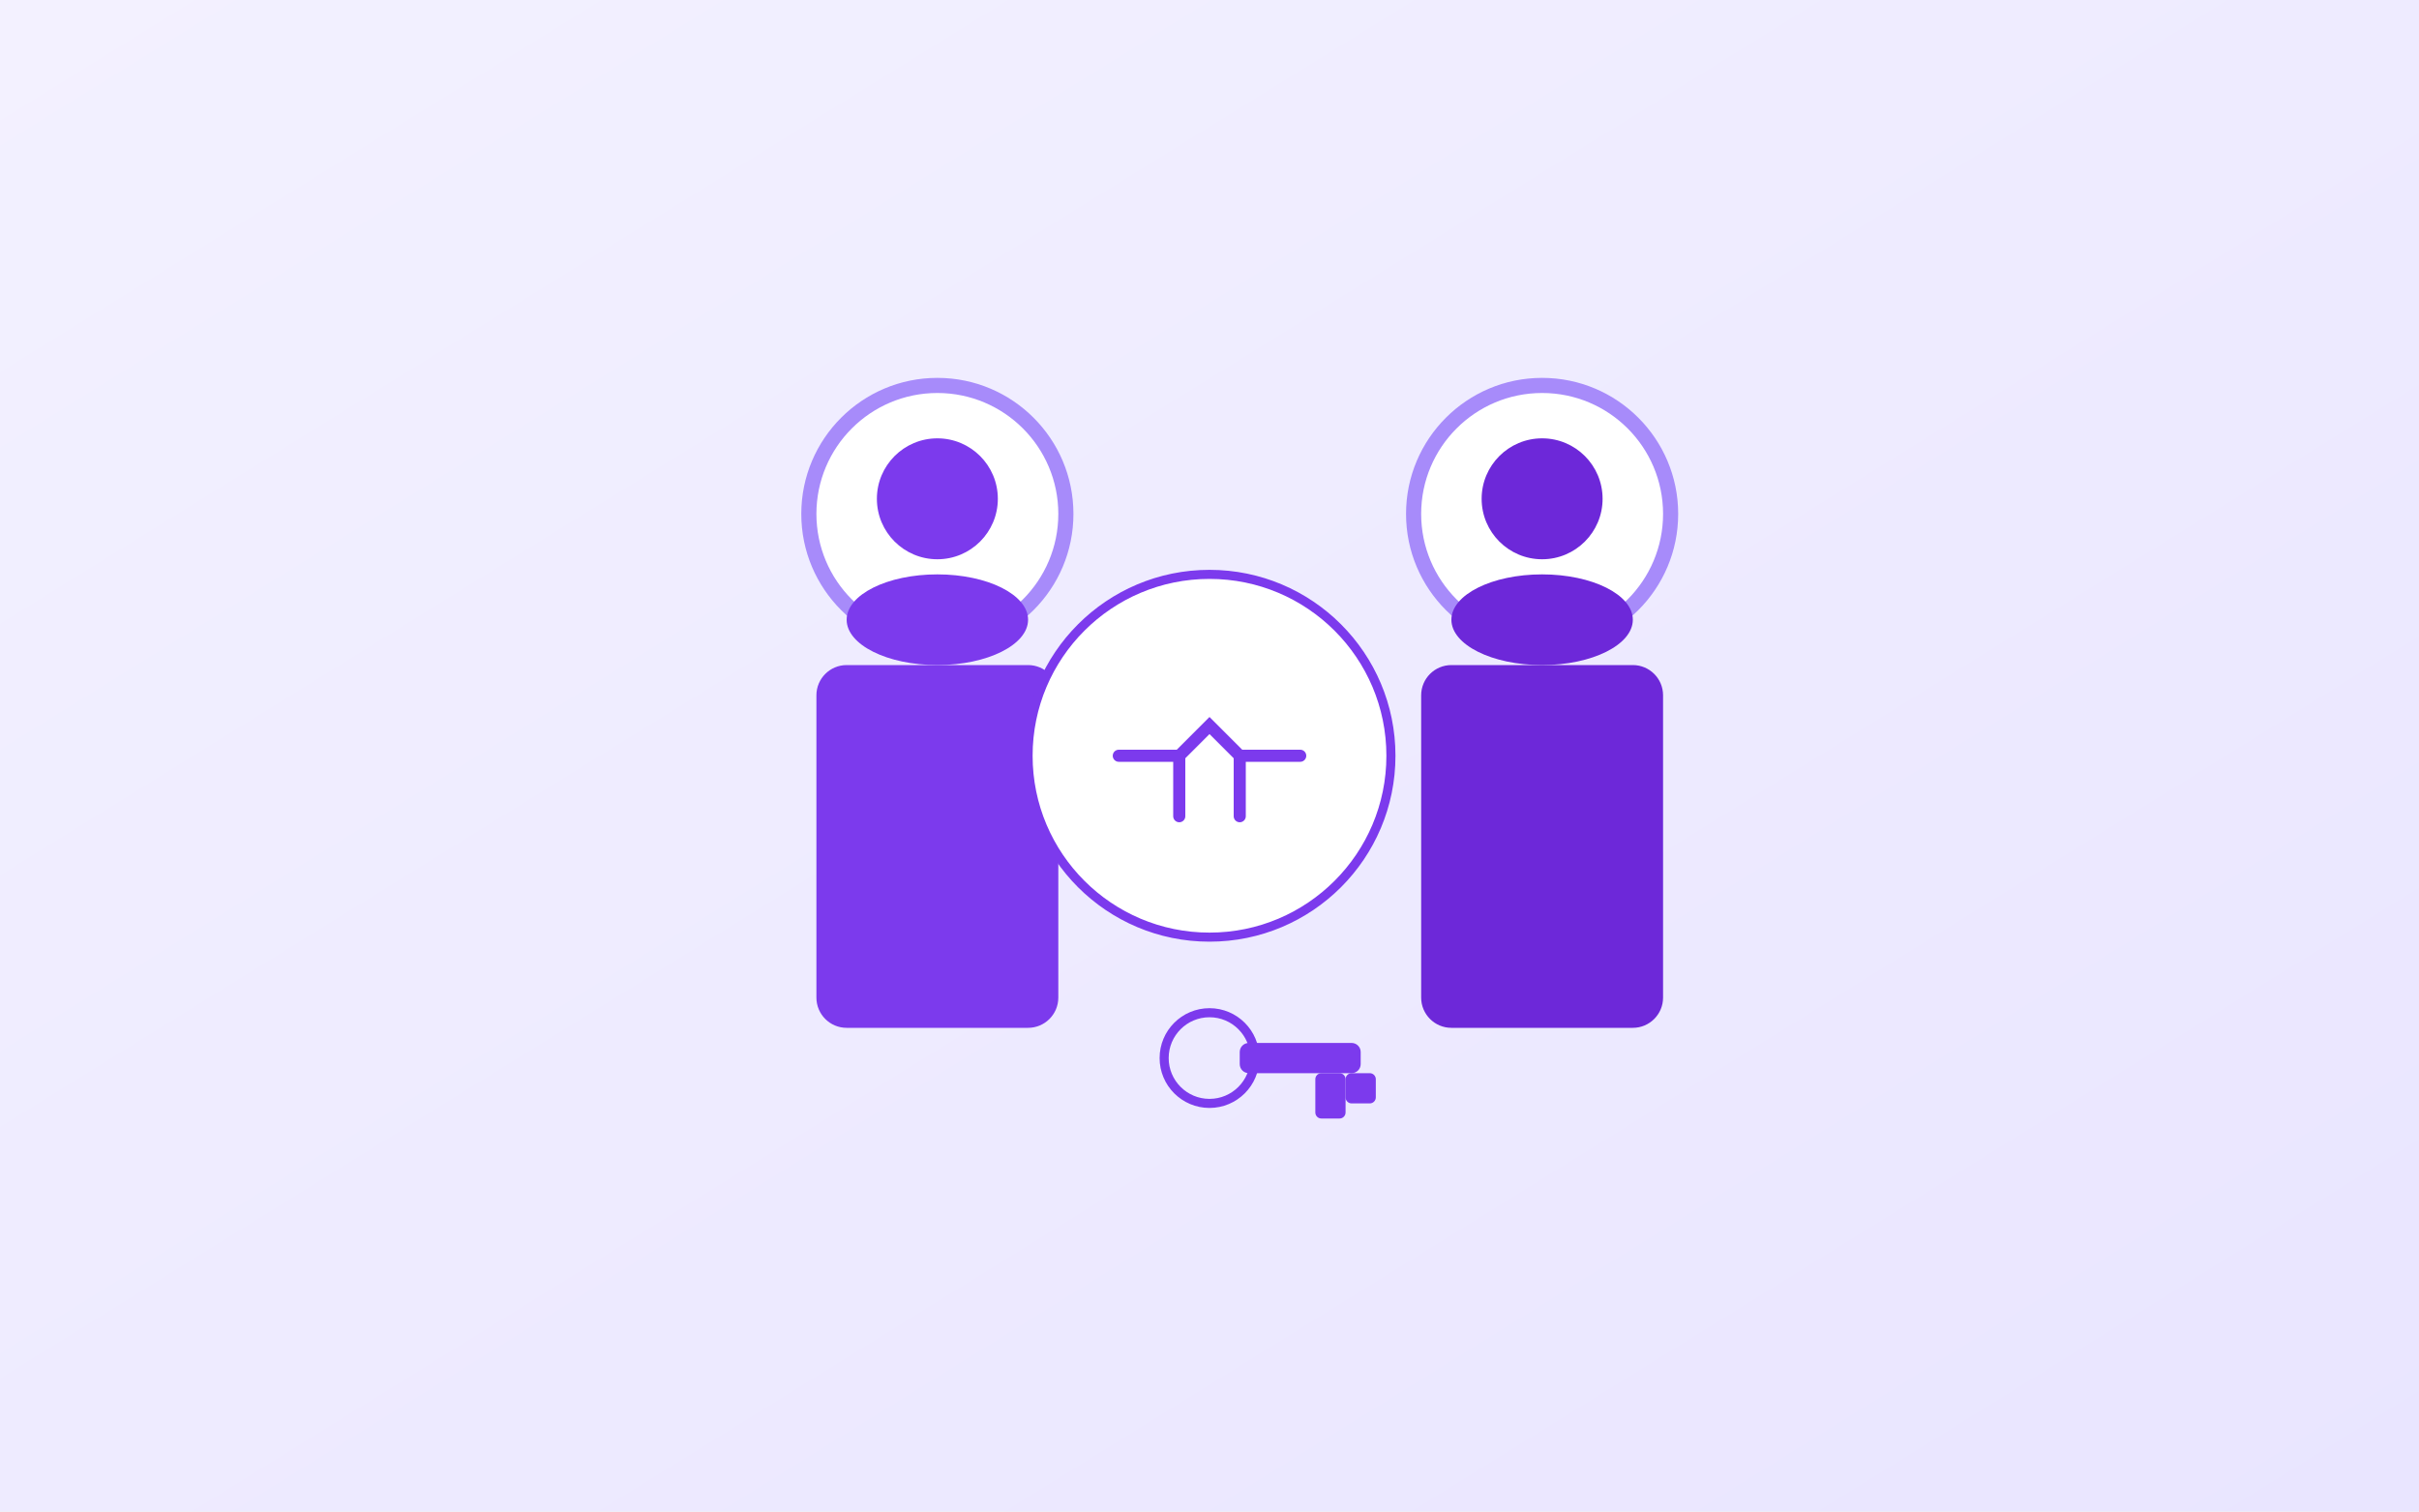
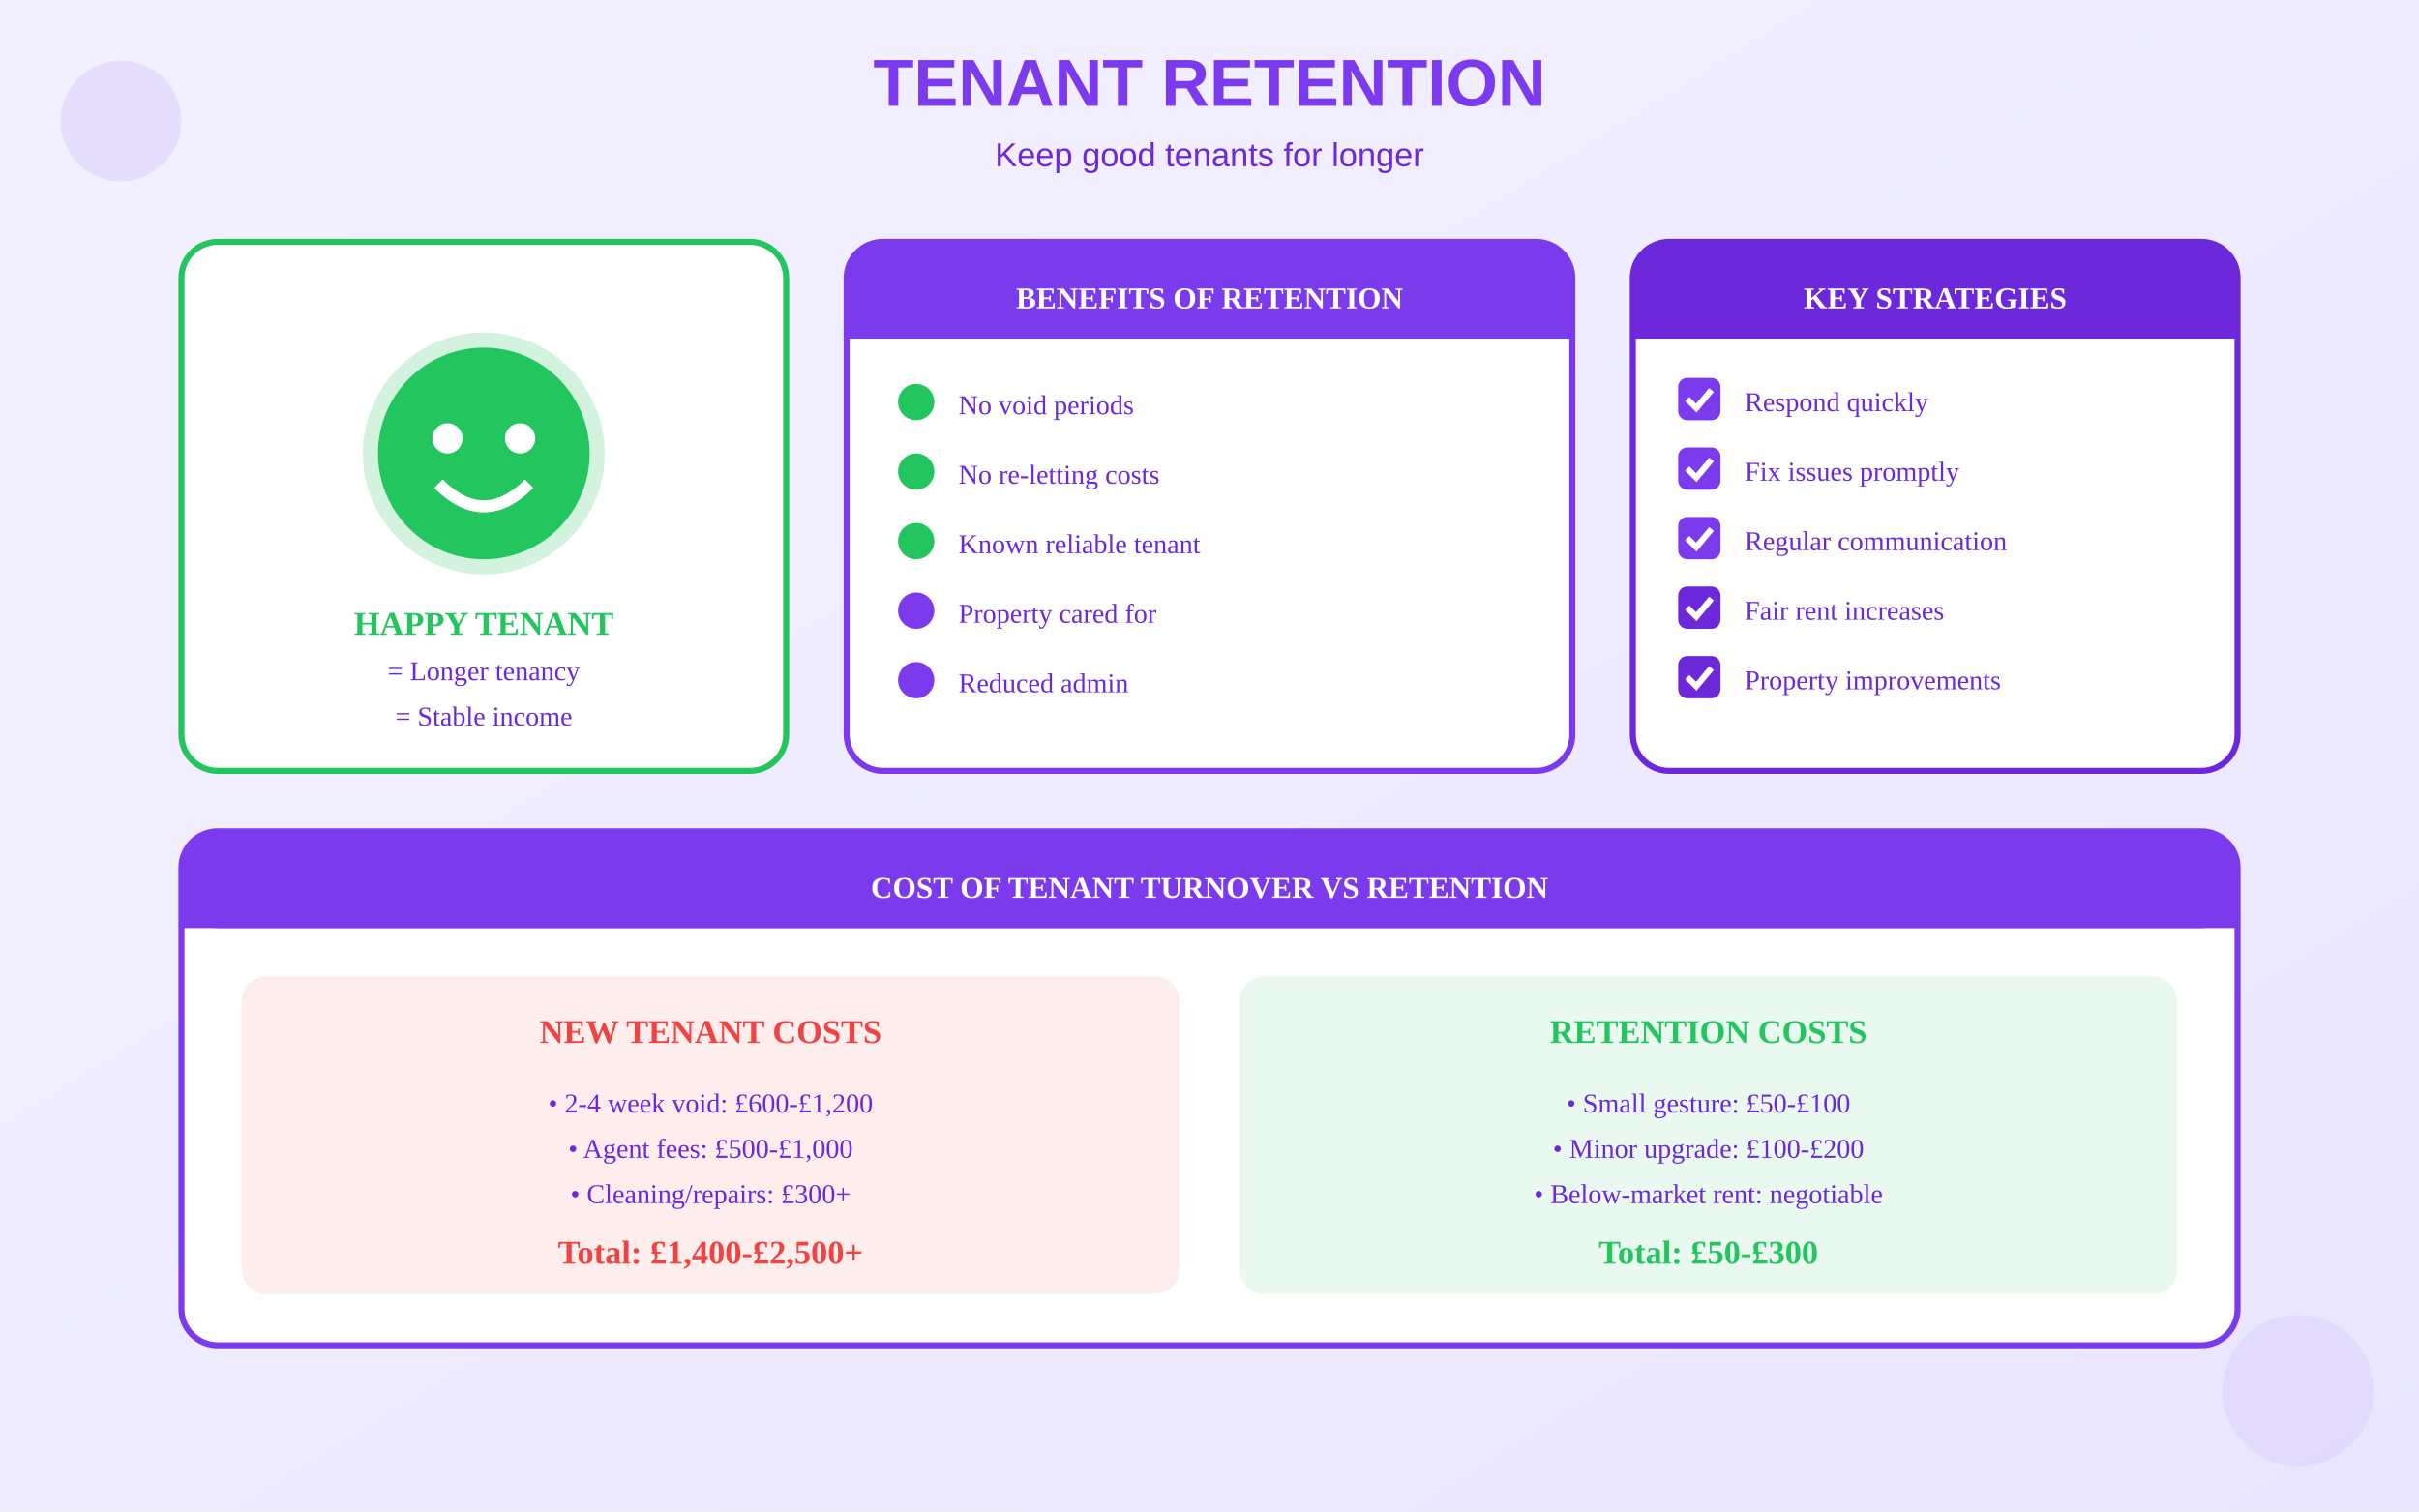
<svg xmlns="http://www.w3.org/2000/svg" viewBox="0 0 800 500">
  <defs>
    <linearGradient id="bgGrad" x1="0%" y1="0%" x2="100%" y2="100%">
      <stop offset="0%" style="stop-color:#F3F1FF" />
      <stop offset="100%" style="stop-color:#E9E5FF" />
    </linearGradient>
  </defs>
  <rect width="800" height="500" fill="url(#bgGrad)" />
-   <g transform="translate(250, 120)">
-     <circle cx="60" cy="50" r="45" fill="#A78BFA" />
-     <circle cx="60" cy="50" r="40" fill="white" />
-     <circle cx="60" cy="45" r="20" fill="#7C3AED" />
-     <ellipse cx="60" cy="85" rx="30" ry="15" fill="#7C3AED" />
-     <rect x="20" y="100" width="80" height="120" rx="10" fill="#7C3AED" />
+   <text x="400" y="35" text-anchor="middle" fill="#7C3AED" font-size="22" font-weight="bold" font-family="Arial">TENANT RETENTION</text>
+   <text x="400" y="55" text-anchor="middle" fill="#6D28D9" font-size="11" font-family="Arial">Keep good tenants for longer</text>
+   <g transform="translate(60, 80)">
+     <rect x="0" y="0" width="200" height="175" rx="12" fill="white" stroke="#22C55E" stroke-width="2" />
+     <g transform="translate(60, 25)">
+       <circle cx="40" cy="45" r="40" fill="#22C55E" opacity="0.2" />
+       <circle cx="40" cy="45" r="35" fill="#22C55E" />
+       <circle cx="28" cy="40" r="5" fill="white" />
+       <circle cx="52" cy="40" r="5" fill="white" />
+       <path d="M25 55 Q40 70 55 55" stroke="white" stroke-width="4" fill="none" />
+     </g>
+     <text x="100" y="130" text-anchor="middle" fill="#22C55E" font-size="11" font-weight="bold">HAPPY TENANT</text>
+     <text x="100" y="145" text-anchor="middle" fill="#6D28D9" font-size="9">= Longer tenancy</text>
+     <text x="100" y="160" text-anchor="middle" fill="#6D28D9" font-size="9">= Stable income</text>
  </g>
-   <g transform="translate(350, 200)">
-     <circle cx="50" cy="50" r="60" fill="white" stroke="#7C3AED" stroke-width="3" />
-     <path d="M20 50 L40 50 L50 40 L60 50 L80 50" stroke="#7C3AED" stroke-width="4" fill="none" stroke-linecap="round" />
-     <path d="M40 50 L40 70 M60 50 L60 70" stroke="#7C3AED" stroke-width="4" stroke-linecap="round" />
+   <g transform="translate(280, 80)">
+     <rect x="0" y="0" width="240" height="175" rx="12" fill="white" stroke="#7C3AED" stroke-width="2" />
+     <rect x="0" y="0" width="240" height="32" rx="12" fill="#7C3AED" />
+     <rect x="0" y="20" width="240" height="12" fill="#7C3AED" />
+     <text x="120" y="22" text-anchor="middle" fill="white" font-size="10" font-weight="bold">BENEFITS OF RETENTION</text>
+     <g transform="translate(15, 45)">
+       <circle cx="8" cy="8" r="6" fill="#22C55E" />
+       <text x="22" y="12" fill="#6D28D9" font-size="9">No void periods</text>
+     </g>
+     <g transform="translate(15, 68)">
+       <circle cx="8" cy="8" r="6" fill="#22C55E" />
+       <text x="22" y="12" fill="#6D28D9" font-size="9">No re-letting costs</text>
+     </g>
+     <g transform="translate(15, 91)">
+       <circle cx="8" cy="8" r="6" fill="#22C55E" />
+       <text x="22" y="12" fill="#6D28D9" font-size="9">Known reliable tenant</text>
+     </g>
+     <g transform="translate(15, 114)">
+       <circle cx="8" cy="8" r="6" fill="#7C3AED" />
+       <text x="22" y="12" fill="#6D28D9" font-size="9">Property cared for</text>
+     </g>
+     <g transform="translate(15, 137)">
+       <circle cx="8" cy="8" r="6" fill="#7C3AED" />
+       <text x="22" y="12" fill="#6D28D9" font-size="9">Reduced admin</text>
+     </g>
  </g>
-   <g transform="translate(450, 120)">
-     <circle cx="60" cy="50" r="45" fill="#A78BFA" />
-     <circle cx="60" cy="50" r="40" fill="white" />
-     <circle cx="60" cy="45" r="20" fill="#6D28D9" />
-     <ellipse cx="60" cy="85" rx="30" ry="15" fill="#6D28D9" />
-     <rect x="20" y="100" width="80" height="120" rx="10" fill="#6D28D9" />
+   <g transform="translate(540, 80)">
+     <rect x="0" y="0" width="200" height="175" rx="12" fill="white" stroke="#6D28D9" stroke-width="2" />
+     <rect x="0" y="0" width="200" height="32" rx="12" fill="#6D28D9" />
+     <rect x="0" y="20" width="200" height="12" fill="#6D28D9" />
+     <text x="100" y="22" text-anchor="middle" fill="white" font-size="10" font-weight="bold">KEY STRATEGIES</text>
+     <g transform="translate(15, 45)">
+       <rect x="0" y="0" width="14" height="14" rx="3" fill="#7C3AED" />
+       <path d="M3 7 L6 10 L11 4" stroke="white" stroke-width="2" fill="none" />
+       <text x="22" y="11" fill="#6D28D9" font-size="9">Respond quickly</text>
+     </g>
+     <g transform="translate(15, 68)">
+       <rect x="0" y="0" width="14" height="14" rx="3" fill="#7C3AED" />
+       <path d="M3 7 L6 10 L11 4" stroke="white" stroke-width="2" fill="none" />
+       <text x="22" y="11" fill="#6D28D9" font-size="9">Fix issues promptly</text>
+     </g>
+     <g transform="translate(15, 91)">
+       <rect x="0" y="0" width="14" height="14" rx="3" fill="#7C3AED" />
+       <path d="M3 7 L6 10 L11 4" stroke="white" stroke-width="2" fill="none" />
+       <text x="22" y="11" fill="#6D28D9" font-size="9">Regular communication</text>
+     </g>
+     <g transform="translate(15, 114)">
+       <rect x="0" y="0" width="14" height="14" rx="3" fill="#6D28D9" />
+       <path d="M3 7 L6 10 L11 4" stroke="white" stroke-width="2" fill="none" />
+       <text x="22" y="11" fill="#6D28D9" font-size="9">Fair rent increases</text>
+     </g>
+     <g transform="translate(15, 137)">
+       <rect x="0" y="0" width="14" height="14" rx="3" fill="#6D28D9" />
+       <path d="M3 7 L6 10 L11 4" stroke="white" stroke-width="2" fill="none" />
+       <text x="22" y="11" fill="#6D28D9" font-size="9">Property improvements</text>
+     </g>
  </g>
-   <g transform="translate(380, 330)">
-     <circle cx="20" cy="20" r="15" fill="none" stroke="#7C3AED" stroke-width="3" />
-     <rect x="30" y="15" width="40" height="10" rx="3" fill="#7C3AED" />
-     <rect x="55" y="25" width="10" height="15" rx="2" fill="#7C3AED" />
-     <rect x="65" y="25" width="10" height="10" rx="2" fill="#7C3AED" />
+   <g transform="translate(60, 275)">
+     <rect x="0" y="0" width="680" height="170" rx="12" fill="white" stroke="#7C3AED" stroke-width="2" />
+     <rect x="0" y="0" width="680" height="32" rx="12" fill="#7C3AED" />
+     <rect x="0" y="20" width="680" height="12" fill="#7C3AED" />
+     <text x="340" y="22" text-anchor="middle" fill="white" font-size="10" font-weight="bold">COST OF TENANT TURNOVER VS RETENTION</text>
+     <g transform="translate(20, 48)">
+       <rect x="0" y="0" width="310" height="105" rx="8" fill="#EF4444" opacity="0.1" />
+       <text x="155" y="22" text-anchor="middle" fill="#EF4444" font-size="11" font-weight="bold">NEW TENANT COSTS</text>
+       <text x="155" y="45" text-anchor="middle" fill="#6D28D9" font-size="9">• 2-4 week void: £600-£1,200</text>
+       <text x="155" y="60" text-anchor="middle" fill="#6D28D9" font-size="9">• Agent fees: £500-£1,000</text>
+       <text x="155" y="75" text-anchor="middle" fill="#6D28D9" font-size="9">• Cleaning/repairs: £300+</text>
+       <text x="155" y="95" text-anchor="middle" fill="#EF4444" font-size="11" font-weight="bold">Total: £1,400-£2,500+</text>
+     </g>
+     <g transform="translate(350, 48)">
+       <rect x="0" y="0" width="310" height="105" rx="8" fill="#22C55E" opacity="0.1" />
+       <text x="155" y="22" text-anchor="middle" fill="#22C55E" font-size="11" font-weight="bold">RETENTION COSTS</text>
+       <text x="155" y="45" text-anchor="middle" fill="#6D28D9" font-size="9">• Small gesture: £50-£100</text>
+       <text x="155" y="60" text-anchor="middle" fill="#6D28D9" font-size="9">• Minor upgrade: £100-£200</text>
+       <text x="155" y="75" text-anchor="middle" fill="#6D28D9" font-size="9">• Below-market rent: negotiable</text>
+       <text x="155" y="95" text-anchor="middle" fill="#22C55E" font-size="11" font-weight="bold">Total: £50-£300</text>
+     </g>
  </g>
+   <circle cx="40" cy="40" r="20" fill="#7C3AED" opacity="0.1" />
+   <circle cx="760" cy="460" r="25" fill="#A78BFA" opacity="0.12" />
</svg>
